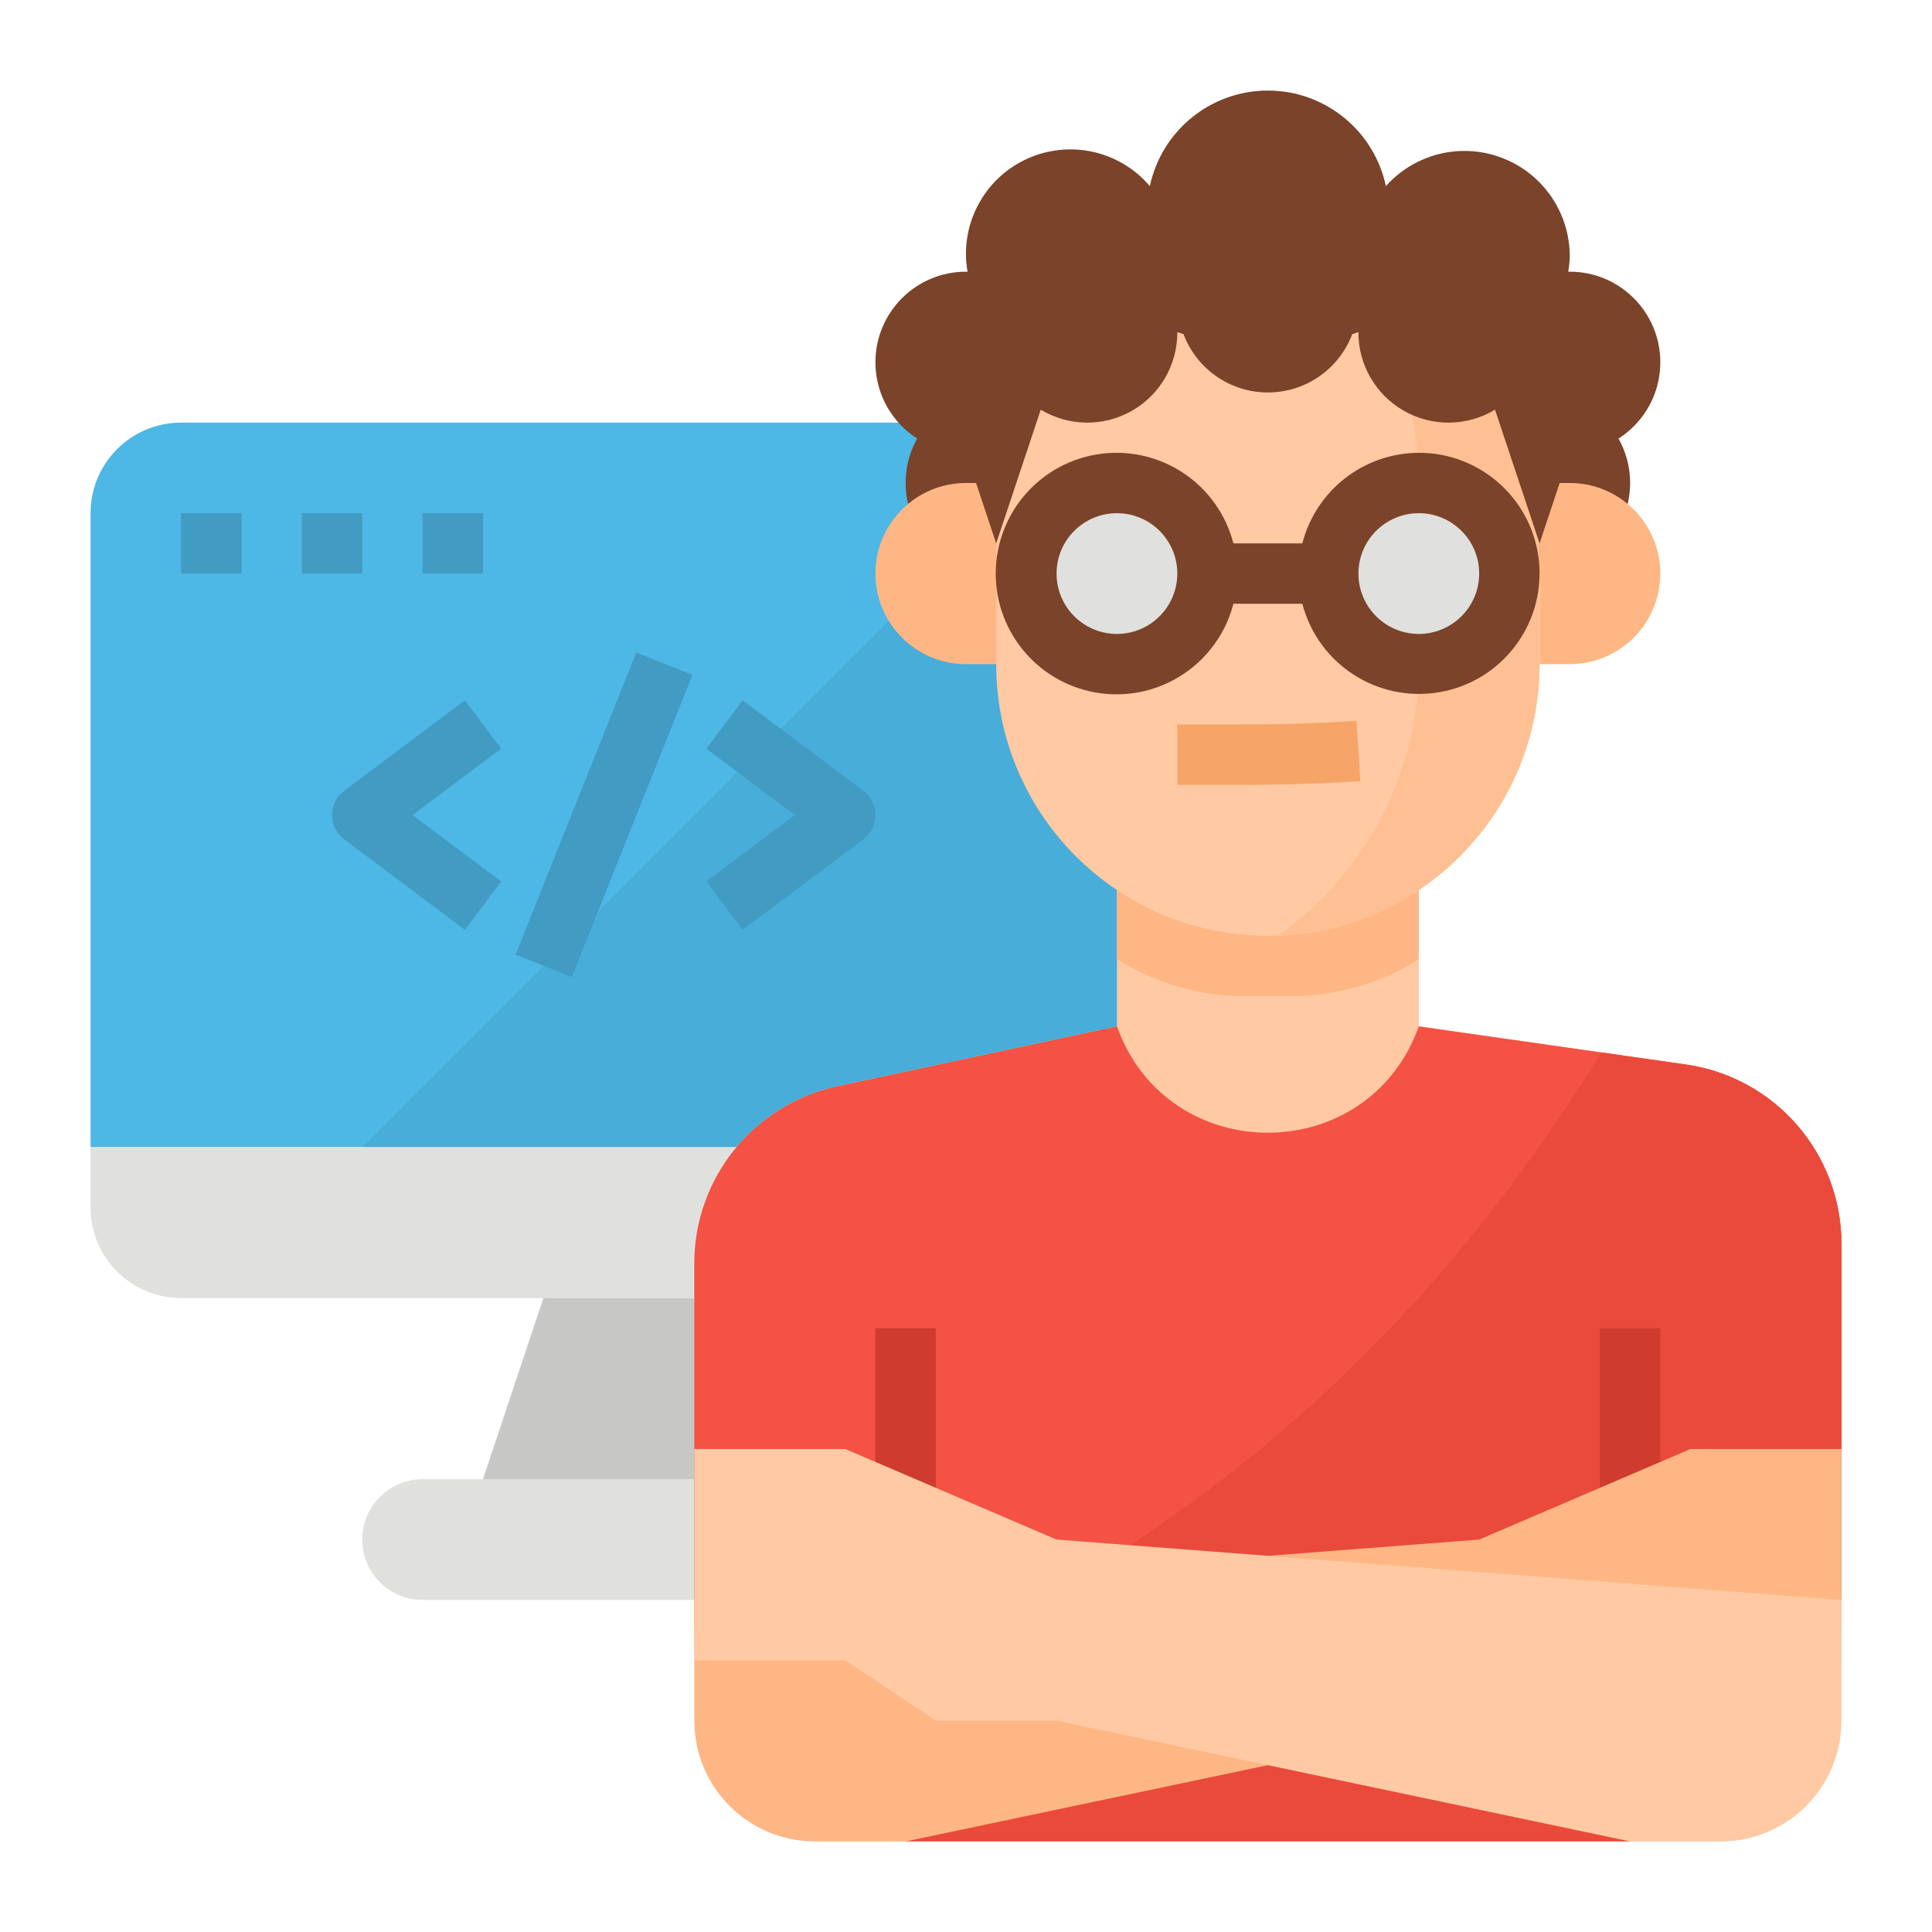
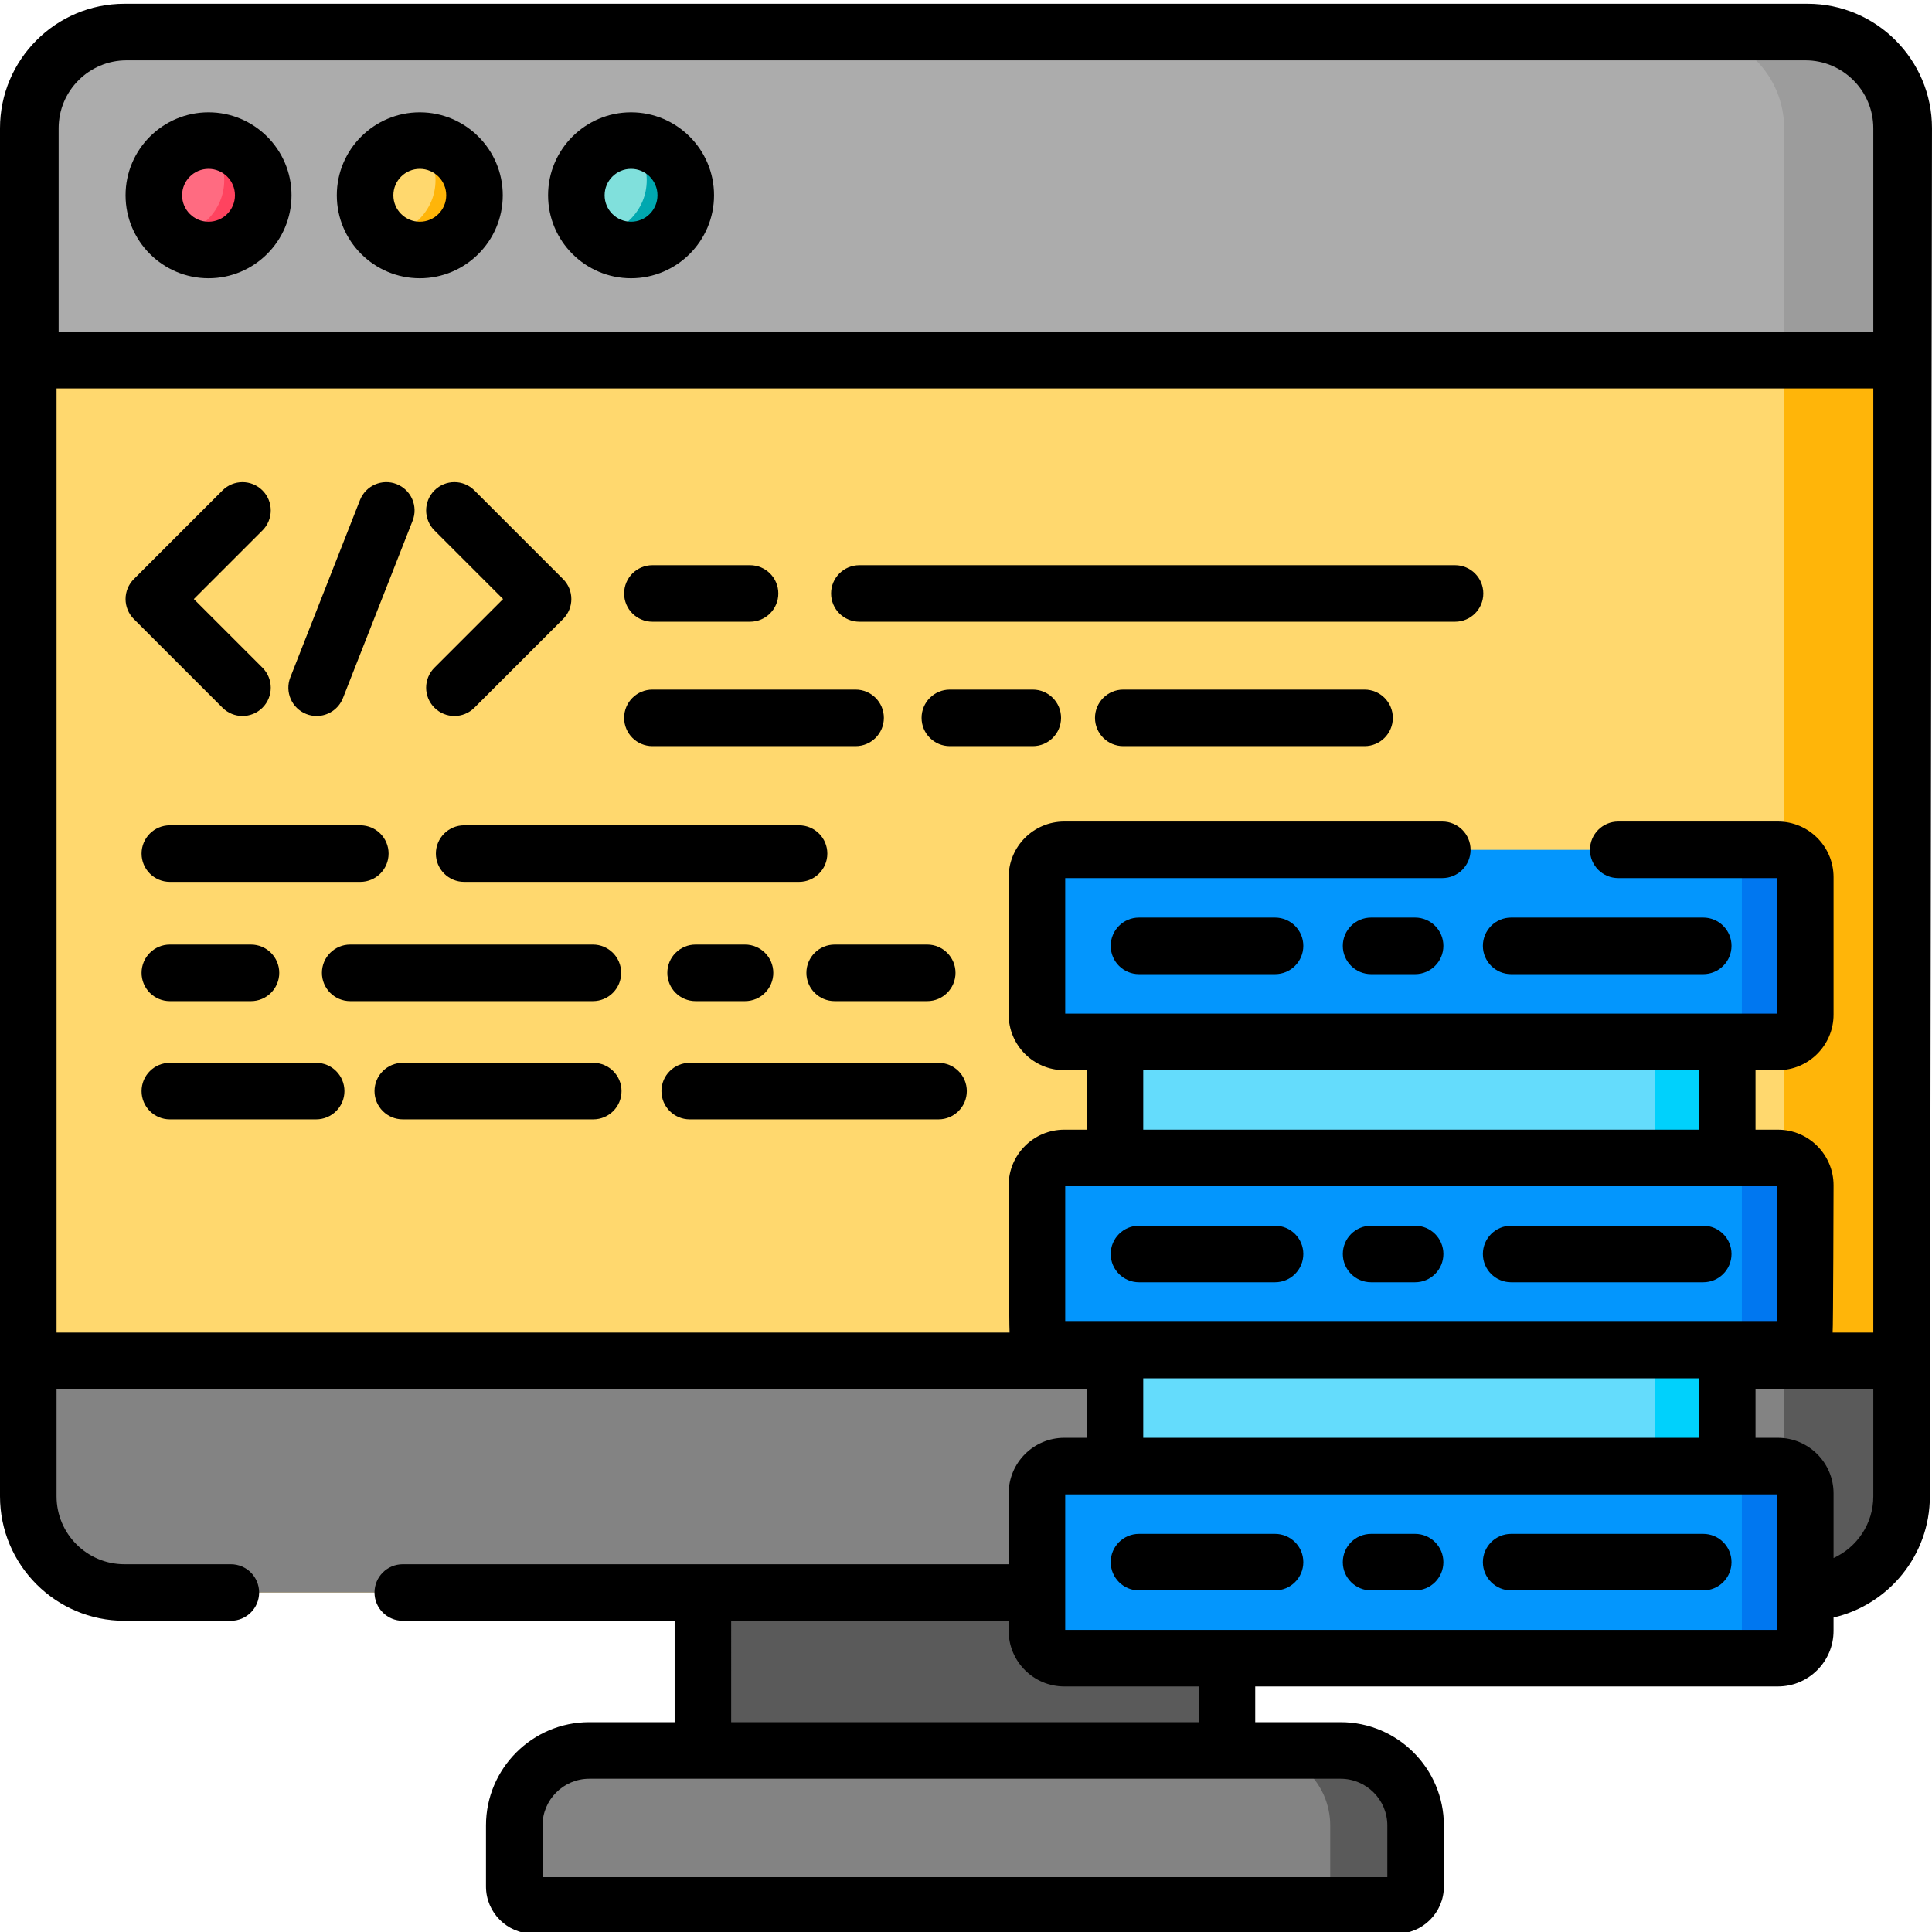
- <svg xmlns="http://www.w3.org/2000/svg" height="512" viewBox="0 0 512 512" width="512">
-   <path d="m312 136a24 24 0 0 0 -24-24h-240a24 24 0 0 0 -24 24v168h288z" fill="#4db7e5" />
-   <path d="m288 112-192 192h216v-168a24 24 0 0 0 -24-24z" fill="#48add9" />
-   <path d="m24 304v16a24 24 0 0 0 24 24h240a24 24 0 0 0 24-24v-16z" fill="#e0e0de" />
-   <path d="m208 392h-80l16-48h48z" fill="#c7c7c5" />
-   <rect fill="#e0e0de" height="32" rx="16" width="144" x="96" y="392" />
-   <g fill="#419bc2">
-     <path d="m116.919 207.999h86.163v16.002h-86.163z" transform="matrix(.371 -.929 .929 .371 -99.949 284.43)" />
-     <path d="m123.2 246.4-32-24a8 8 0 0 1 0-12.8l32-24 9.6 12.8-23.468 17.6 23.468 17.6z" />
-     <path d="m196.8 246.4-9.6-12.8 23.468-17.6-23.468-17.6 9.6-12.8 32 24a8 8 0 0 1 0 12.8z" />
-     <path d="m48 136h16v16h-16z" />
-     <path d="m80 136h16v16h-16z" />
-     <path d="m112 136h16v16h-16z" />
+ <svg xmlns="http://www.w3.org/2000/svg" height="511pt" viewBox="0 0 511.998 511" width="511pt">
+   <path d="m478.453 421.531h-445.473c-14.078 0-25.488-11.41-25.488-25.484v-362.566c0-14.078 11.41-25.488 25.488-25.488h445.473c14.074 0 25.484 11.41 25.484 25.488v362.566c0 14.074-11.41 25.484-25.484 25.484zm0 0" fill="#ffd86e" />
+   <path d="m503.941 33.48v362.566c0 14.074-11.41 25.484-25.484 25.484h-31.133c14.078 0 25.484-11.41 25.484-25.484v-362.566c0-14.074-11.406-25.484-25.484-25.484h31.133c14.074 0 25.484 11.41 25.484 25.484zm0 0" fill="#ffb509" />
+   <path d="m503.938 360.129h-496.445v35.918c0 14.074 11.41 25.484 25.488 25.484h445.473c14.074 0 25.484-11.41 25.484-25.484zm0 0" fill="#838383" />
+   <path d="m503.941 360.129v35.918c0 14.074-11.41 25.484-25.484 25.484h-31.133c14.078 0 25.484-11.41 25.484-25.484v-35.918zm0 0" fill="#5a5a5a" />
+   <path d="m504.508 94.934h-496.461v-61.457c0-14.074 11.41-25.484 25.484-25.484h445.492c14.074 0 25.484 11.41 25.484 25.484zm0 0" fill="#acacac" />
+   <path d="m504.512 33.473v61.465h-31.703v-61.465c0-14.066-11.406-25.477-25.484-25.477h31.699c14.078 0 25.488 11.41 25.488 25.477zm0 0" fill="#9c9c9c" />
+   <path d="m186.277 421.531h138.875v41.859h-138.875zm0 0" fill="#5a5a5a" />
+   <path d="m370.152 504.453h-228.875c-2.758 0-4.996-2.238-4.996-4.996v-16.188c0-10.977 8.902-19.879 19.879-19.879h199.113c10.977 0 19.875 8.902 19.875 19.879v16.188c0 2.762-2.234 4.996-4.996 4.996zm0 0" fill="#838383" />
+   <path d="m375.148 483.266v16.195c0 2.758-2.238 4.996-4.996 4.996h-17.633v-21.191c0-10.969-8.902-19.871-19.871-19.871h22.629c10.973 0 19.871 8.898 19.871 19.871zm0 0" fill="#5a5a5a" />
+   <path d="m295.477 275.613h162.258v30.754h-162.258zm0 0" fill="#64dcfc" />
+   <path d="m295.477 357.273h162.258v30.758h-162.258zm0 0" fill="#64dcfc" />
+   <path d="m438.551 275.613h19.184v30.754h-19.184zm0 0" fill="#00d1fc" />
+   <path d="m438.551 357.273h19.184v30.758h-19.184zm0 0" fill="#00d1fc" />
+   <g fill="#0396fd">
+     <path d="m471.172 275.613h-189.129c-4 0-7.246-3.242-7.246-7.242v-36.418c0-4 3.246-7.246 7.246-7.246h189.129c4 0 7.246 3.246 7.246 7.246v36.418c0 4-3.246 7.242-7.246 7.242zm0 0" />
+     <path d="m471.172 357.273h-189.129c-4 0-7.246-3.242-7.246-7.242v-36.418c0-4 3.246-7.246 7.246-7.246h189.129c4 0 7.246 3.246 7.246 7.246v36.418c0 4-3.246 7.242-7.246 7.242zm0 0" />
+     <path d="m471.172 438.934h-189.129c-4 0-7.246-3.242-7.246-7.242v-36.418c0-4.004 3.246-7.246 7.246-7.246h189.129c4 0 7.246 3.242 7.246 7.246v36.418c0 4-3.246 7.242-7.246 7.242zm0 0" />
  </g>
-   <circle cx="408" cy="128" fill="#7a432a" r="24" />
-   <circle cx="264" cy="128" fill="#7a432a" r="24" />
-   <path d="m446.788 282.112-70.788-10.112v-48h-80v48l-74.058 15.869a48 48 0 0 0 -37.942 46.931v65.2h304v-70.37a48 48 0 0 0 -41.212-47.518z" fill="#fec9a3" />
-   <path d="m342.03 264a63.811 63.811 0 0 0 33.97-9.81v-30.19h-80v30.19a63.811 63.811 0 0 0 33.97 9.81z" fill="#feb784" />
-   <path d="m488 329.63v102.37h-304v-97.2a48 48 0 0 1 37.94-46.93l74.06-15.87c13.42 37.58 66.58 37.58 80 0l48.41 6.91 22.38 3.2a48 48 0 0 1 41.21 47.52z" fill="#f35244" />
-   <path d="m240 432h192v56h-192z" fill="#ea4a3b" />
-   <path d="m488 329.63v102.37h-226.41c61.96-33.27 115.95-77.41 162.82-153.09l22.38 3.2a48 48 0 0 1 41.21 47.52z" fill="#ea4a3b" />
-   <path d="m416 128h-8v48h8a24 24 0 1 0 0-48z" fill="#feb784" />
-   <path d="m264 128h-8a24 24 0 0 0 0 48h8z" fill="#feb784" />
-   <path d="m408 120v56a72 72 0 0 1 -69.33 71.95c-.88.03-1.78.05-2.67.05a72.006 72.006 0 0 1 -72-72v-56a72.006 72.006 0 0 1 62.14-71.32h.01a72 72 0 0 1 81.85 71.32z" fill="#fec9a3" />
-   <path d="m408 120v56a72 72 0 0 1 -69.33 71.95 87.892 87.892 0 0 0 37.33-71.95v-48a88.141 88.141 0 0 0 -49.85-79.32 72 72 0 0 1 81.85 71.32z" fill="#fec093" />
-   <path d="m416 72c-.14 0-.268.039-.407.041a27.759 27.759 0 0 0 .407-4.041 27.906 27.906 0 0 0 -48.722-18.68 31.979 31.979 0 0 0 -62.556 0 27.667 27.667 0 0 0 -48.315 22.721c-.139 0-.267-.041-.407-.041a24 24 0 0 0 0 48l8 24 11.811-35.432a23.86 23.86 0 0 0 36.189-20.568l1.639.545a23.9 23.9 0 0 0 44.722 0l1.639-.545a23.86 23.86 0 0 0 36.189 20.568l11.811 35.432 8-24a24 24 0 0 0 0-48z" fill="#7a432a" />
-   <path d="m360 199.02-.516-7.981c-9.875.641-20.156.961-30.55.961h-16.934v16h16.934c10.738 0 21.363-.336 31.582-.992z" fill="#f7a468" />
-   <path d="m424 352h16v128h-16z" fill="#cf3b2e" />
-   <path d="m232 352h16v128h-16z" fill="#cf3b2e" />
-   <path d="m216 488h24l152-32h32l24-16h40v-56h-40l-56 24-208 16v32a32 32 0 0 0 32 32z" fill="#feb784" />
-   <path d="m456 488h-24l-152-32h-32l-24-16h-40v-56h40l56 24 208 16v32a32 32 0 0 1 -32 32z" fill="#fec9a3" />
-   <circle cx="296" cy="152" fill="#e0e0de" r="24" />
-   <circle cx="376" cy="152" fill="#e0e0de" r="24" />
-   <path d="m376 120a31.967 31.967 0 0 0 -30.864 24h-18.272a32 32 0 1 0 0 16h18.272a31.948 31.948 0 1 0 30.864-40zm-80 48a16 16 0 1 1 16-16 16.019 16.019 0 0 1 -16 16zm80 0a16 16 0 1 1 16-16 16.019 16.019 0 0 1 -16 16z" fill="#7a432a" />
+   <path d="m478.414 231.953v36.418c0 3.996-3.234 7.242-7.242 7.242h-16.805c4.008 0 7.242-3.246 7.242-7.242v-36.418c0-3.996-3.234-7.242-7.242-7.242h16.805c4.008 0 7.242 3.246 7.242 7.242zm0 0" fill="#0077f0" />
+   <path d="m478.414 313.609v36.418c0 4.004-3.234 7.242-7.242 7.242h-16.805c4.008 0 7.242-3.238 7.242-7.242v-36.418c0-3.996-3.234-7.242-7.242-7.242h16.805c4.008 0 7.242 3.246 7.242 7.242zm0 0" fill="#0077f0" />
+   <path d="m478.414 395.277v36.414c0 3.996-3.234 7.246-7.242 7.246h-16.805c4.008 0 7.242-3.25 7.242-7.246v-36.414c0-4.008-3.234-7.246-7.242-7.246h16.805c4.008 0 7.242 3.238 7.242 7.246zm0 0" fill="#0077f0" />
+   <path d="m69.758 51.25c0 8.008-6.488 14.5-14.496 14.5-8.008 0-14.496-6.492-14.496-14.5 0-8.004 6.488-14.496 14.496-14.496 8.008 0 14.496 6.492 14.496 14.496zm0 0" fill="#ff6b81" />
+   <path d="m125.746 51.25c0 8.008-6.492 14.5-14.496 14.5-8.008 0-14.5-6.492-14.5-14.5 0-8.004 6.492-14.496 14.5-14.496 8.004 0 14.496 6.492 14.496 14.496zm0 0" fill="#ffd86e" />
+   <path d="m181.73 51.25c0 8.008-6.488 14.5-14.496 14.5-8.004 0-14.496-6.492-14.496-14.5 0-8.004 6.492-14.496 14.496-14.496 8.008 0 14.496 6.492 14.496 14.496zm0 0" fill="#80e0dc" />
+   <path d="m69.754 51.258c0 8-6.484 14.484-14.488 14.484-3.875 0-7.402-1.52-10-4.004 7.844-.172 14.156-6.586 14.156-14.477 0-4.137-1.727-7.855-4.496-10.492.113-.012.23-.012.34-.012 8.004 0 14.488 6.484 14.488 14.5zm0 0" fill="#ff435f" />
+   <path d="m125.742 51.258c0 8-6.484 14.484-14.496 14.484-3.875 0-7.395-1.52-10-4.004 7.852-.172 14.168-6.586 14.168-14.477 0-4.137-1.73-7.855-4.496-10.492.109-.012.219-.012.328-.012 8.012 0 14.496 6.484 14.496 14.5zm0 0" fill="#ffb509" />
+   <path d="m181.734 51.258c0 8-6.496 14.484-14.5 14.484-3.875 0-7.391-1.52-10-4.004 7.855-.172 14.156-6.586 14.156-14.477 0-4.137-1.727-7.855-4.496-10.492.113-.012.23-.012.34-.012 8.004 0 14.5 6.484 14.5 14.5zm0 0" fill="#00a8b0" />
+   <path d="m58.961 187.047c1.461 1.461 3.379 2.195 5.297 2.195 1.918 0 3.836-.73 5.301-2.195 2.926-2.926 2.926-7.672 0-10.598l-18.195-18.195 18.195-18.191c2.926-2.93 2.926-7.672 0-10.598-2.926-2.926-7.672-2.926-10.598 0l-23.492 23.492c-1.406 1.406-2.195 3.312-2.195 5.297 0 1.988.789 3.895 2.195 5.301zm0 0" />
+   <path d="m133.32 158.254-18.195 18.195c-2.926 2.926-2.926 7.672.004 10.598 1.461 1.461 3.379 2.195 5.297 2.195s3.836-.734 5.297-2.195l23.496-23.496c2.926-2.926 2.926-7.672 0-10.594l-23.496-23.496c-2.926-2.926-7.668-2.926-10.594 0-2.93 2.93-2.93 7.672 0 10.598zm0 0" />
+   <path d="m81.172 188.723c.898.352 1.828.52 2.738.52 2.992 0 5.816-1.805 6.977-4.754l18.457-46.988c1.516-3.852-.383-8.199-4.234-9.715-3.848-1.512-8.199.383-9.711 4.234l-18.461 46.988c-1.512 3.852.383 8.203 4.234 9.715zm0 0" />
+   <path d="m45.008 233.203h50.48c4.137 0 7.492-3.355 7.492-7.496 0-4.137-3.355-7.492-7.492-7.492h-50.48c-4.141 0-7.492 3.355-7.492 7.492 0 4.141 3.352 7.496 7.492 7.496zm0 0" />
+   <path d="m211.754 218.215h-88.75c-4.137 0-7.492 3.355-7.492 7.492 0 4.141 3.355 7.496 7.492 7.496h88.75c4.141 0 7.496-3.355 7.496-7.496 0-4.137-3.355-7.492-7.496-7.492zm0 0" />
+   <path d="m45.008 264.809h21.504c4.137 0 7.492-3.355 7.492-7.496 0-4.137-3.355-7.492-7.492-7.492h-21.504c-4.141 0-7.492 3.355-7.492 7.492 0 4.141 3.352 7.496 7.492 7.496zm0 0" />
+   <path d="m184.34 249.82c-4.141 0-7.492 3.355-7.492 7.492 0 4.141 3.352 7.496 7.492 7.496h13.094c4.141 0 7.496-3.355 7.496-7.496 0-4.137-3.355-7.492-7.496-7.492zm0 0" />
+   <path d="m164.617 257.312c0-4.137-3.355-7.492-7.492-7.492h-64.32c-4.141 0-7.492 3.355-7.492 7.492 0 4.141 3.352 7.496 7.492 7.496h64.32c4.137 0 7.492-3.355 7.492-7.496zm0 0" />
+   <path d="m213.703 257.312c0 4.141 3.355 7.496 7.492 7.496h24.527c4.141 0 7.496-3.355 7.496-7.496 0-4.137-3.355-7.492-7.496-7.492h-24.527c-4.137 0-7.492 3.355-7.492 7.492zm0 0" />
+   <path d="m172.895 164.266h25.871c4.141 0 7.496-3.355 7.496-7.496 0-4.137-3.355-7.492-7.496-7.492h-25.871c-4.141 0-7.496 3.355-7.496 7.492 0 4.141 3.355 7.496 7.496 7.496zm0 0" />
+   <path d="m227.742 164.266h157.855c4.141 0 7.492-3.355 7.492-7.496 0-4.137-3.352-7.492-7.492-7.492h-157.855c-4.141 0-7.496 3.355-7.496 7.492 0 4.141 3.355 7.496 7.496 7.496zm0 0" />
+   <path d="m361.621 182.246h-63.945c-4.137 0-7.492 3.355-7.492 7.496 0 4.137 3.355 7.492 7.492 7.492h63.945c4.137 0 7.492-3.355 7.492-7.492 0-4.141-3.355-7.496-7.492-7.496zm0 0" />
+   <path d="m273.699 182.246h-21.98c-4.141 0-7.492 3.355-7.492 7.496 0 4.137 3.352 7.492 7.492 7.492h21.98c4.141 0 7.492-3.355 7.492-7.492 0-4.141-3.352-7.496-7.492-7.496zm0 0" />
+   <path d="m172.895 197.234h53.848c4.137 0 7.492-3.355 7.492-7.492 0-4.141-3.355-7.496-7.492-7.496h-53.848c-4.141 0-7.496 3.355-7.496 7.496 0 4.137 3.355 7.492 7.496 7.492zm0 0" />
+   <path d="m157.219 281.16h-50.477c-4.141 0-7.496 3.355-7.496 7.492 0 4.137 3.355 7.492 7.496 7.492h50.477c4.137 0 7.492-3.355 7.492-7.492 0-4.137-3.355-7.492-7.492-7.492zm0 0" />
+   <path d="m83.789 281.16h-38.781c-4.141 0-7.492 3.355-7.492 7.492 0 4.137 3.352 7.492 7.492 7.492h38.781c4.141 0 7.492-3.355 7.492-7.492 0-4.137-3.352-7.492-7.492-7.492zm0 0" />
+   <path d="m248.723 281.16h-65.941c-4.141 0-7.492 3.355-7.492 7.492 0 4.137 3.352 7.492 7.492 7.492h65.941c4.137 0 7.492-3.355 7.492-7.492 0-4.137-3.355-7.492-7.492-7.492zm0 0" />
+   <path d="m337.898 242.668h-36.059c-4.137 0-7.492 3.355-7.492 7.492 0 4.141 3.355 7.496 7.492 7.496h36.059c4.141 0 7.492-3.355 7.492-7.496 0-4.137-3.352-7.492-7.492-7.492zm0 0" />
+   <path d="m400.469 257.656h50.902c4.141 0 7.496-3.355 7.496-7.496 0-4.137-3.355-7.492-7.496-7.492h-50.902c-4.141 0-7.492 3.355-7.492 7.492 0 4.141 3.355 7.496 7.492 7.496zm0 0" />
+   <path d="m375.016 242.668h-11.664c-4.141 0-7.496 3.355-7.496 7.492 0 4.141 3.355 7.496 7.496 7.496h11.664c4.141 0 7.492-3.355 7.492-7.496 0-4.137-3.352-7.492-7.492-7.492zm0 0" />
+   <path d="m301.84 339.312h36.059c4.141 0 7.492-3.352 7.492-7.492 0-4.137-3.352-7.492-7.492-7.492h-36.059c-4.137 0-7.492 3.355-7.492 7.492 0 4.141 3.355 7.492 7.492 7.492zm0 0" />
+   <path d="m400.469 339.312h50.902c4.141 0 7.496-3.352 7.496-7.492 0-4.137-3.355-7.492-7.496-7.492h-50.902c-4.141 0-7.492 3.355-7.492 7.492 0 4.141 3.355 7.492 7.492 7.492zm0 0" />
+   <path d="m363.352 339.312h11.664c4.141 0 7.496-3.352 7.496-7.492 0-4.137-3.355-7.492-7.496-7.492h-11.664c-4.141 0-7.492 3.355-7.492 7.492 0 4.141 3.352 7.492 7.492 7.492zm0 0" />
+   <path d="m337.898 405.988h-36.059c-4.137 0-7.492 3.355-7.492 7.492s3.355 7.492 7.492 7.492h36.059c4.141 0 7.492-3.355 7.492-7.492s-3.352-7.492-7.492-7.492zm0 0" />
+   <path d="m451.371 405.988h-50.902c-4.141 0-7.492 3.355-7.492 7.492s3.352 7.492 7.492 7.492h50.902c4.141 0 7.496-3.355 7.496-7.492s-3.355-7.492-7.496-7.492zm0 0" />
+   <path d="m375.016 405.988h-11.664c-4.141 0-7.496 3.355-7.496 7.492s3.355 7.492 7.496 7.492h11.664c4.141 0 7.492-3.355 7.492-7.492s-3.352-7.492-7.492-7.492zm0 0" />
+   <path d="m479.023.5h-446.043c-18.184 0-32.98 14.793-32.98 32.98v362.566c0 18.184 14.797 32.977 32.98 32.977h28.199c4.137 0 7.492-3.352 7.492-7.492 0-4.137-3.355-7.492-7.492-7.492h-28.199c-9.922 0-17.992-8.07-17.992-17.992v-28.426h272.996v12.914h-5.941c-8.129 0-14.738 6.609-14.738 14.738v18.766h-160.566c-4.137 0-7.492 3.355-7.492 7.492 0 4.141 3.355 7.492 7.492 7.492h72.047v26.875h-22.625c-15.094 0-27.371 12.281-27.371 27.371v16.188c0 6.887 5.602 12.488 12.488 12.488h228.875c6.887 0 12.488-5.602 12.488-12.488v-16.188c0-15.09-12.277-27.371-27.371-27.371h-22.625v-9.473h138.527c8.125 0 14.734-6.609 14.734-14.738v-3.527c14.605-3.391 25.523-16.496 25.523-32.113l.566-362.57c.004-18.184-14.789-32.977-32.973-32.977zm-196.73 349.281v-35.918h188.629v35.918zm20.676-50.906v-15.766h147.273v15.766zm147.273 65.891v15.77h-147.273v-15.77zm-256.473 64.258h73.535v2.668c0 8.125 6.609 14.734 14.738 14.734h35.617v9.473h-123.891zm161.504 41.863c6.828 0 12.383 5.555 12.383 12.383v13.691h-223.883v-13.691c0-6.828 5.559-12.383 12.387-12.383zm115.648-39.449h-188.629v-35.914h188.629zm25.523-35.391c0 7.258-4.328 13.512-10.535 16.352v-17.129c0-8.125-6.613-14.734-14.738-14.734h-5.941v-12.914h31.215zm0-43.41h-10.781c.152-.848.246-39.023.246-39.023 0-8.129-6.613-14.738-14.738-14.738h-5.941v-15.766h5.941c8.125 0 14.738-6.613 14.738-14.738v-36.418c0-8.125-6.613-14.738-14.738-14.738h-42.324c-4.141 0-7.492 3.355-7.492 7.496 0 4.137 3.352 7.492 7.492 7.492h42.074v35.918h-188.629v-35.918h99.93c4.141 0 7.492-3.355 7.492-7.492 0-4.141-3.352-7.496-7.492-7.496h-100.18c-8.129 0-14.738 6.613-14.738 14.738v36.418c0 8.125 6.609 14.738 14.738 14.738h5.941v15.766h-5.941c-8.129 0-14.738 6.613-14.738 14.738 0 0 .094 38.176.246 39.023h-252.562v-250.207h481.457zm0-265.195h-480.906v-53.965c0-9.918 8.07-17.988 17.992-17.988h444.922c9.922 0 17.992 8.07 17.992 17.992zm0 0" />
+   <path d="m55.262 29.262c-12.125 0-21.988 9.863-21.988 21.988s9.863 21.992 21.988 21.992 21.992-9.867 21.992-21.992-9.867-21.988-21.992-21.988zm0 28.992c-3.859 0-7.004-3.141-7.004-7.004 0-3.859 3.145-7.004 7.004-7.004 3.863 0 7.004 3.145 7.004 7.004 0 3.863-3.141 7.004-7.004 7.004zm0 0" />
+   <path d="m111.25 29.262c-12.125 0-21.992 9.863-21.992 21.988s9.867 21.992 21.992 21.992 21.988-9.867 21.988-21.992-9.867-21.988-21.988-21.988zm0 28.992c-3.863 0-7.004-3.141-7.004-7.004 0-3.859 3.141-7.004 7.004-7.004 3.859 0 7.004 3.145 7.004 7.004 0 3.863-3.145 7.004-7.004 7.004zm0 0" />
+   <path d="m167.234 29.262c-12.125 0-21.988 9.863-21.988 21.988s9.863 21.992 21.988 21.992 21.992-9.867 21.992-21.992-9.867-21.988-21.992-21.988zm0 28.992c-3.859 0-7.004-3.141-7.004-7.004 0-3.859 3.145-7.004 7.004-7.004 3.863 0 7.004 3.145 7.004 7.004 0 3.863-3.141 7.004-7.004 7.004zm0 0" />
</svg>
